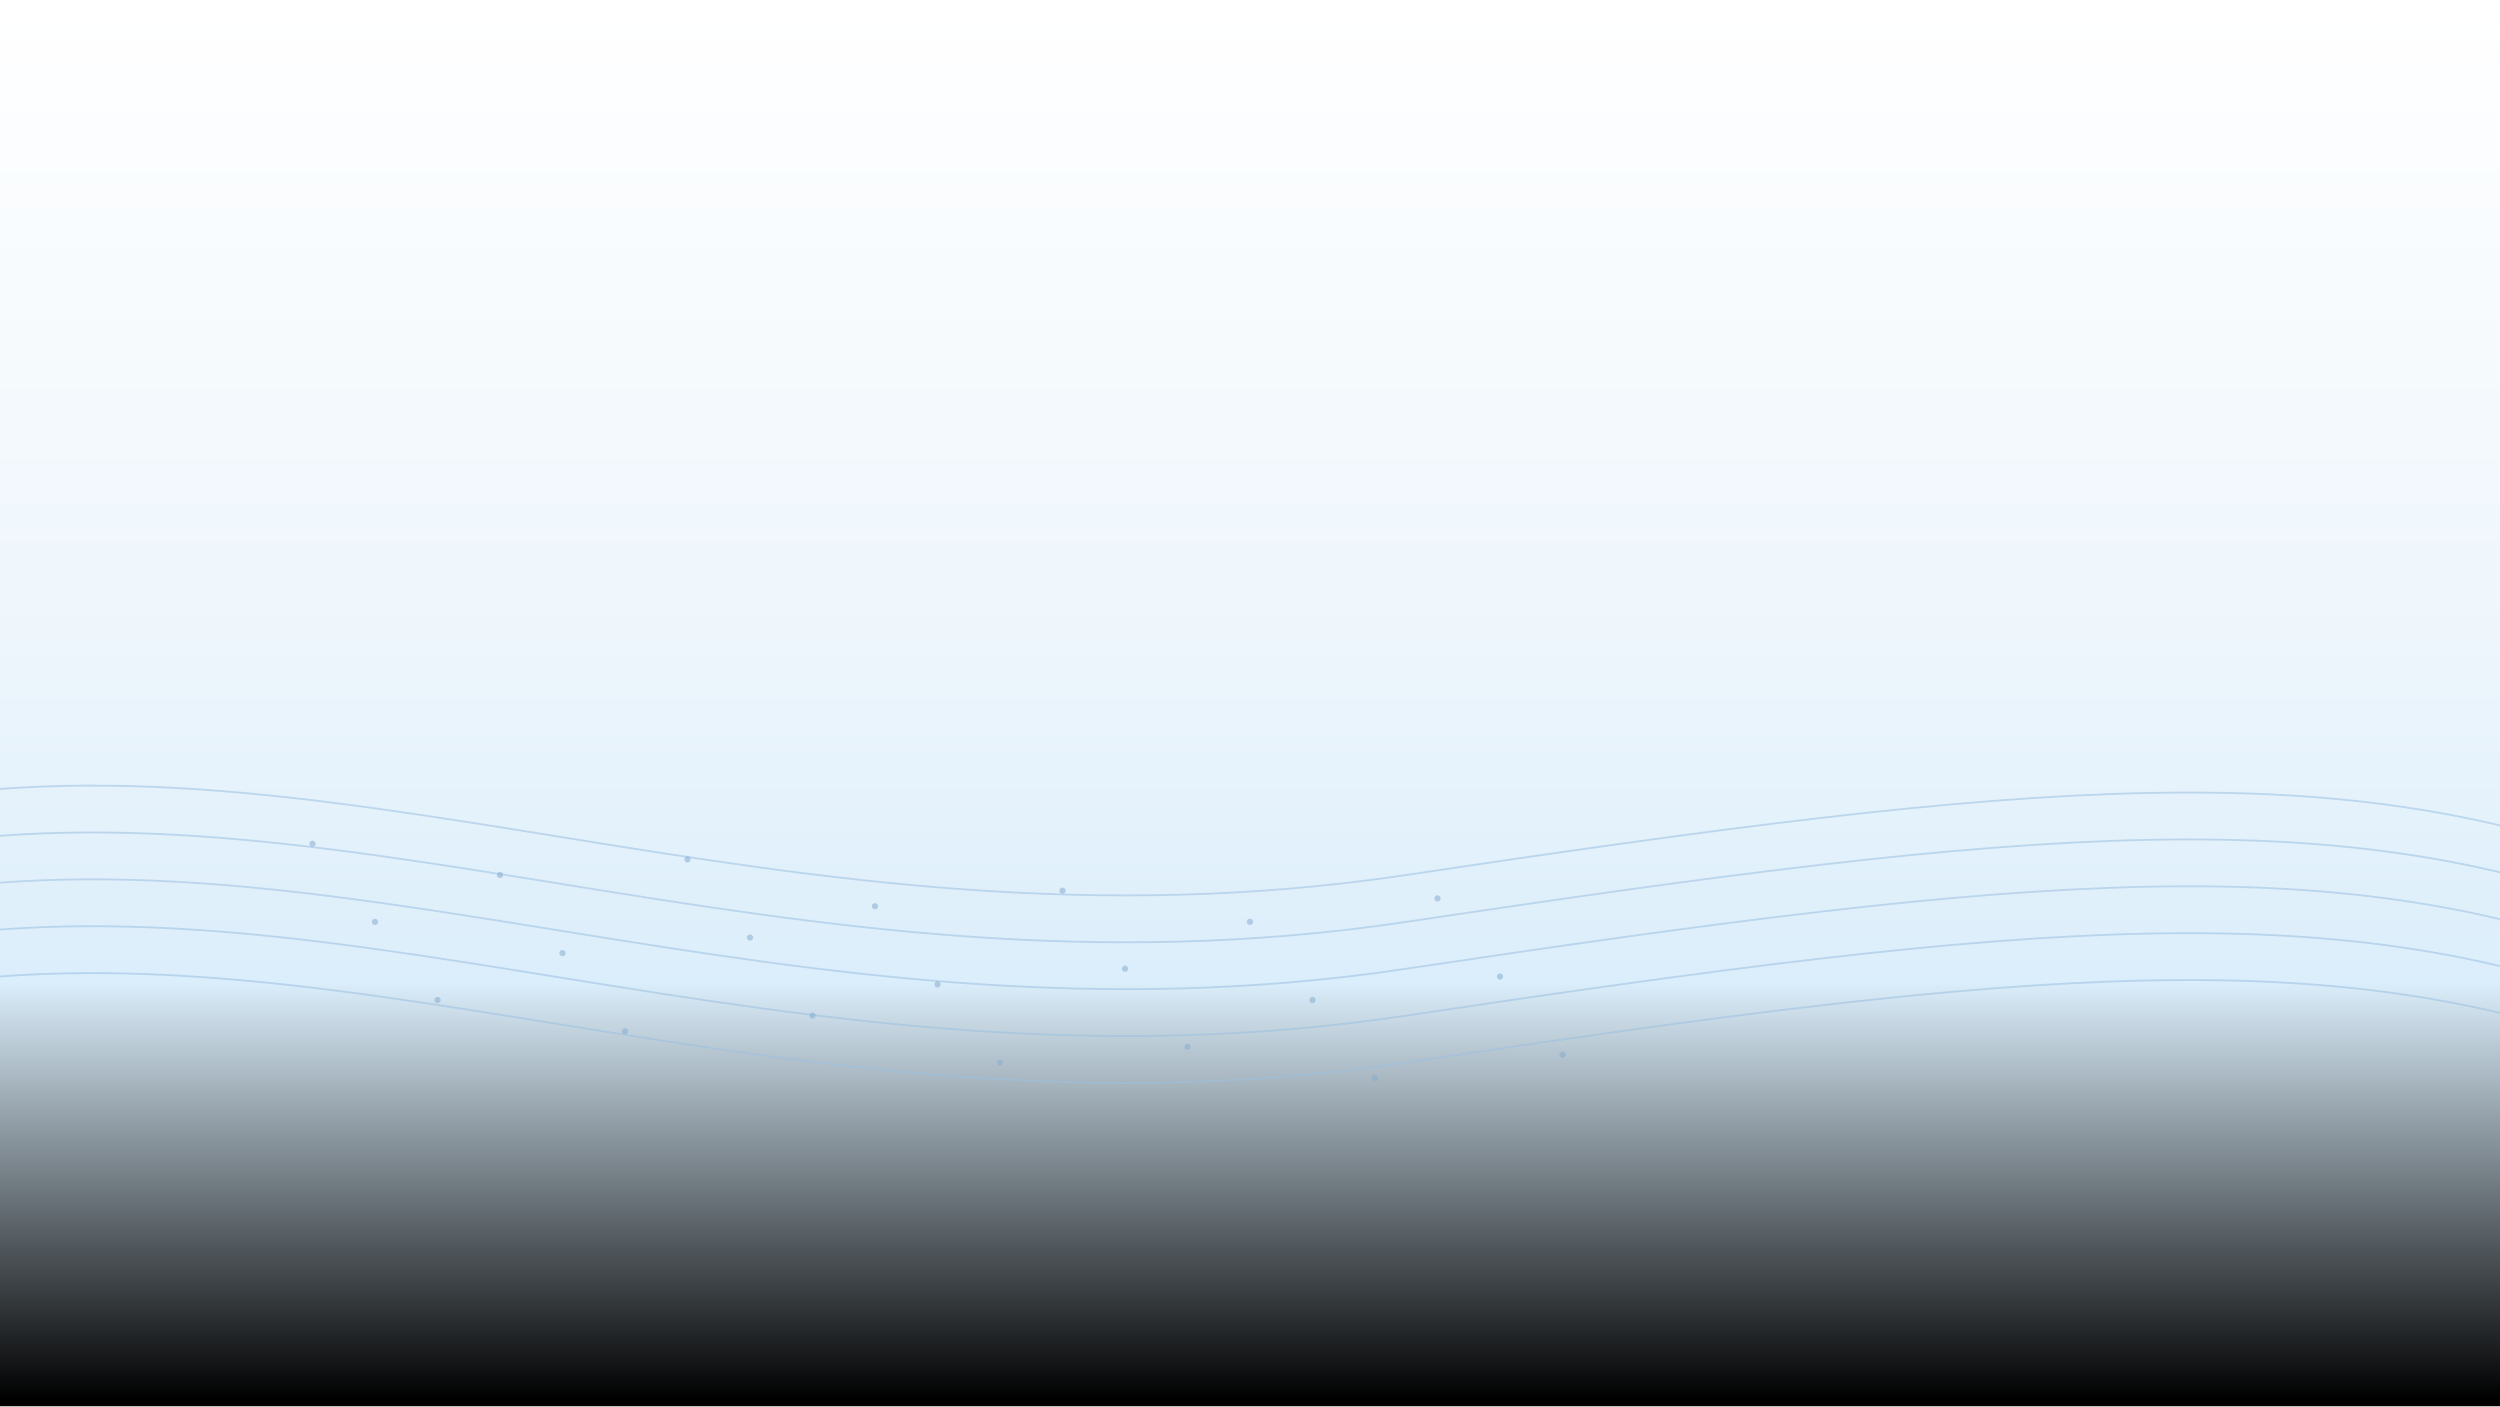
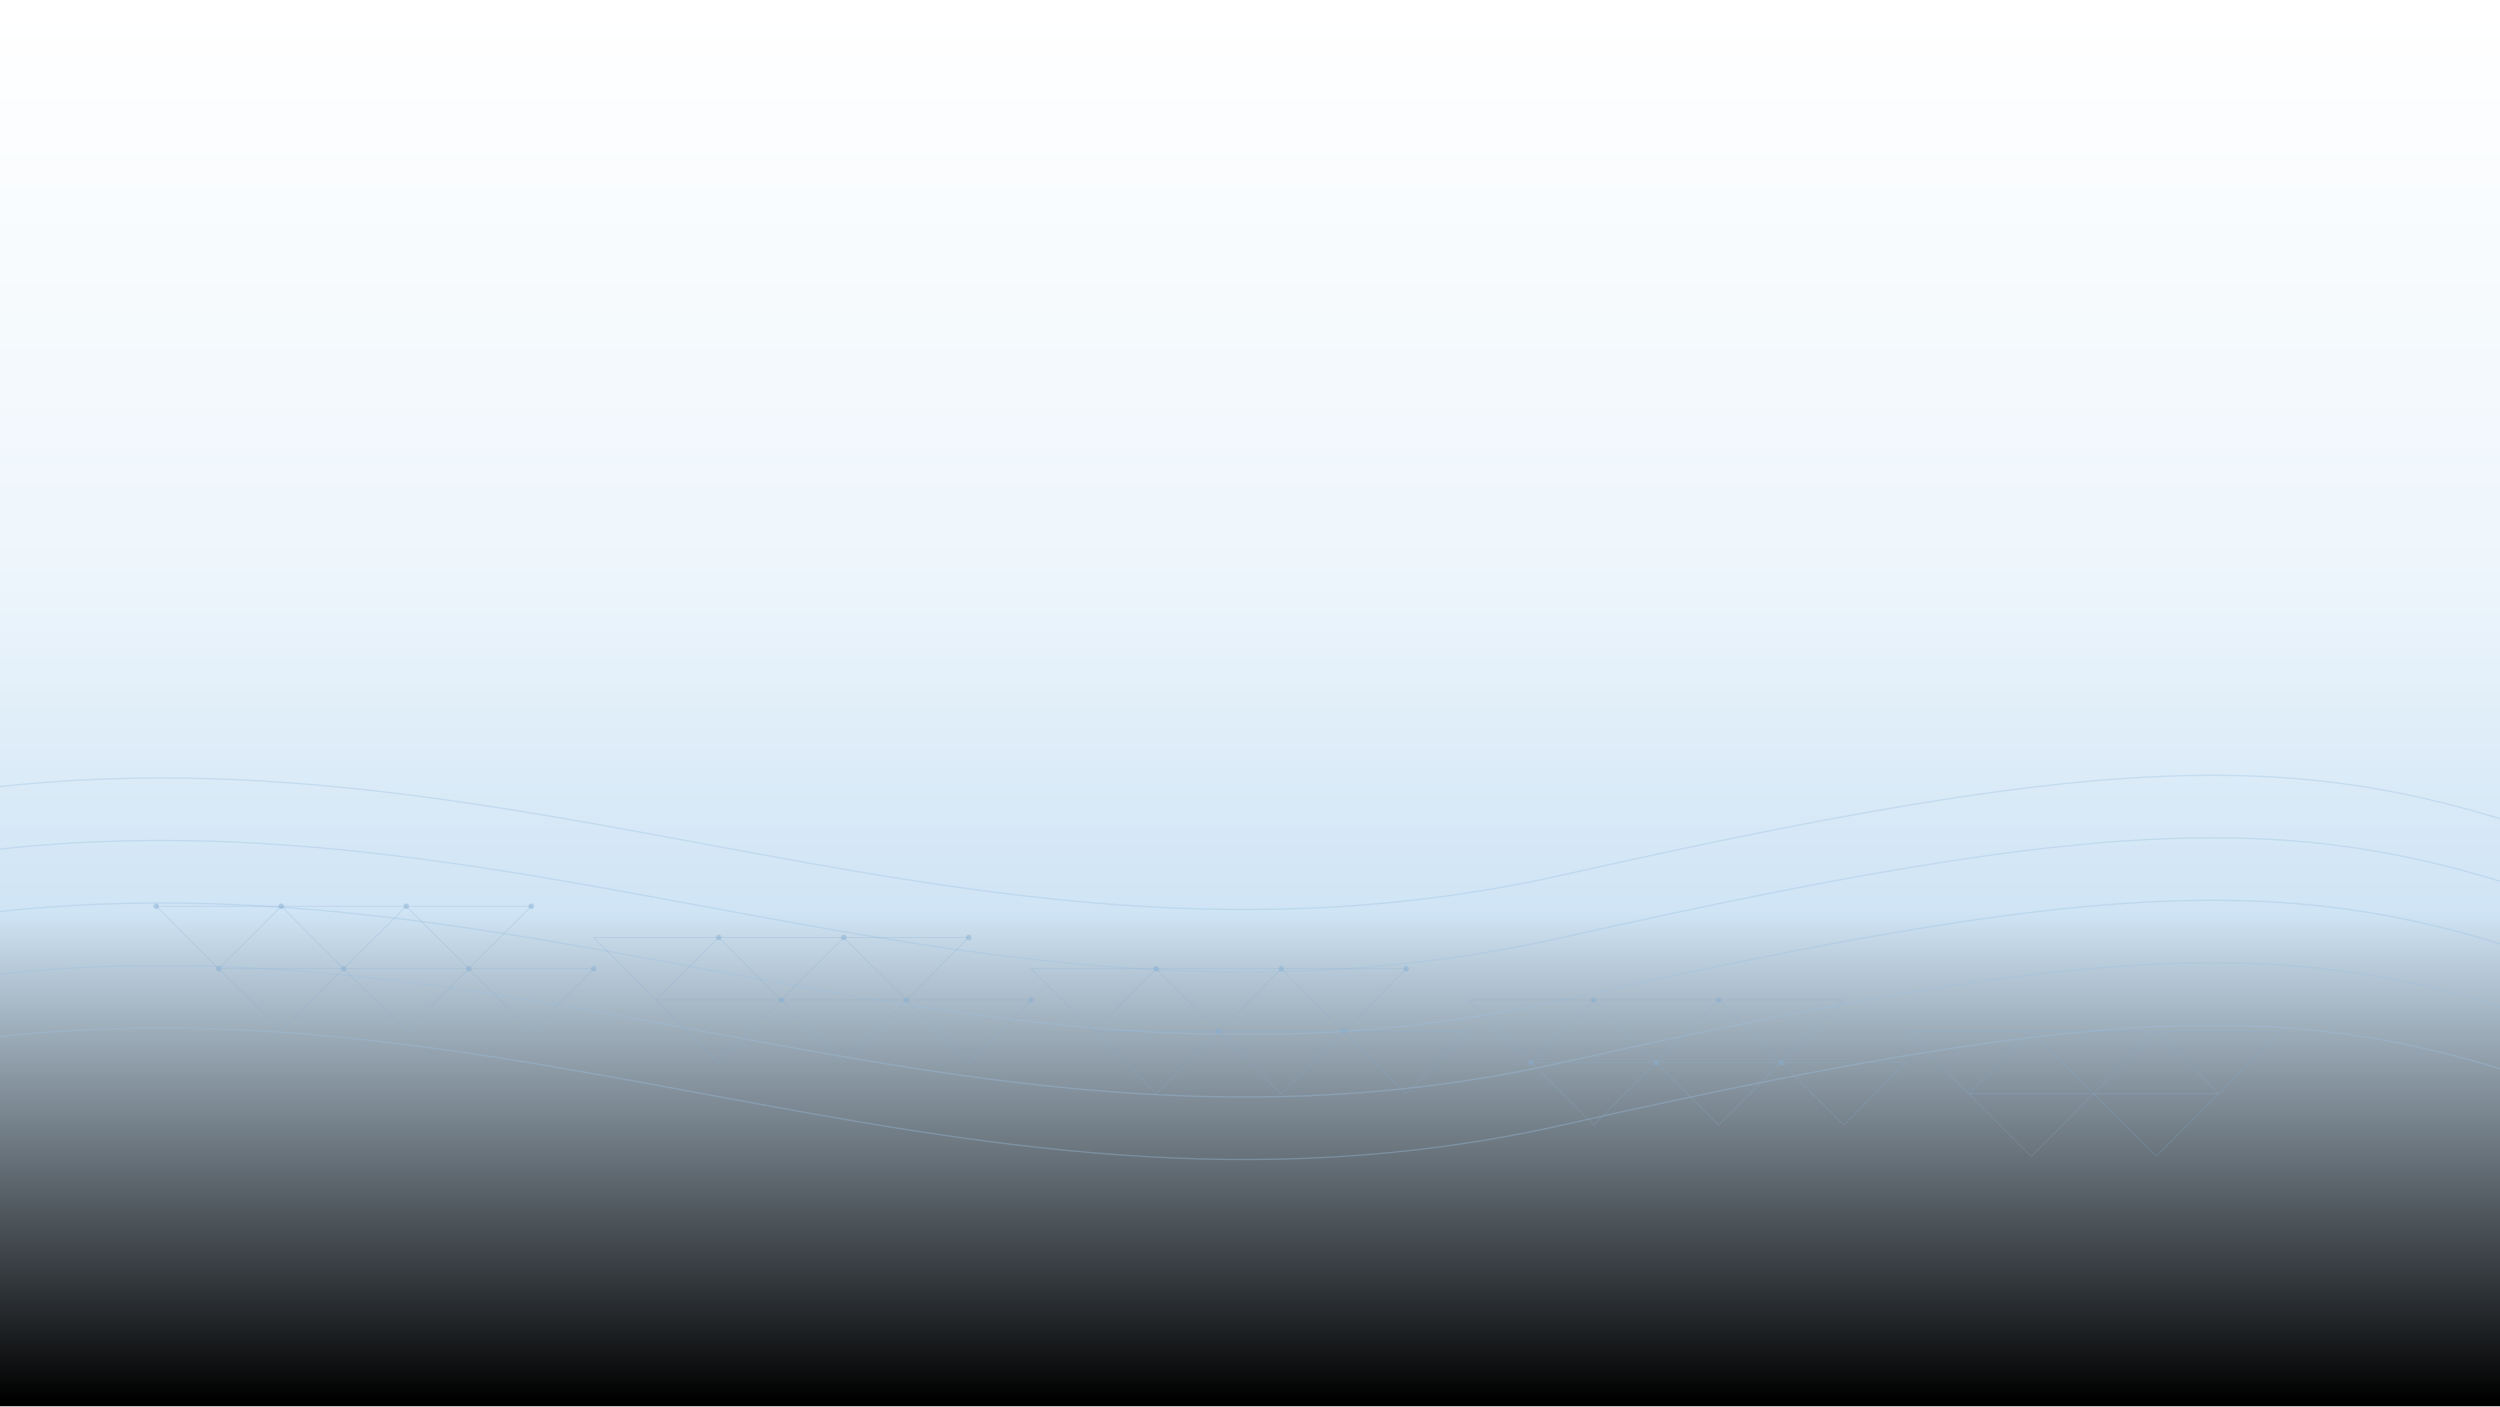
<svg xmlns="http://www.w3.org/2000/svg" width="1600" height="900" viewBox="0 0 1600 900">
  <defs>
    <linearGradient id="bgGrad" x1="0" y1="0" x2="0" y2="1">
      <stop offset="0%" stop-color="#ffffff" />
-       <stop offset="45%" stop-color="#eef6fc" />
-       <stop offset="70%" stop-color="#dbeefb" />
+       <stop offset="40%" stop-color="#eef6fc" />
+       <stop offset="65%" stop-color="#cfe4f5" />
      <stop offset="100%" stop-color="#000000" />
    </linearGradient>
  </defs>
  <rect width="1600" height="900" fill="url(#bgGrad)" />
-   <g fill="none" stroke="#9bbfe0" stroke-width="1.2" opacity="0.55">
-     <path d="M-100 520 C 200 450, 500 620, 900 560 S 1500 480, 1700 560" />
-     <path d="M-100 550 C 200 480, 500 650, 900 590 S 1500 510, 1700 590" />
-     <path d="M-100 580 C 200 510, 500 680, 900 620 S 1500 540, 1700 620" />
-     <path d="M-100 610 C 200 540, 500 710, 900 650 S 1500 570, 1700 650" />
-     <path d="M-100 640 C 200 570, 500 740, 900 680 S 1500 600, 1700 680" />
+   <g fill="none" stroke="#9bbfe0" stroke-width="0.9" opacity="0.35">
+     <path d="M-100 520 C 300 430, 600 650, 1000 560 S 1500 480, 1700 560" />
+     <path d="M-100 560 C 300 470, 600 690, 1000 600 S 1500 520, 1700 600" />
+     <path d="M-100 600 C 300 510, 600 730, 1000 640 S 1500 560, 1700 640" />
+     <path d="M-100 640 C 300 550, 600 770, 1000 680 S 1500 600, 1700 680" />
+     <path d="M-100 680 C 300 590, 600 810, 1000 720 S 1500 640, 1700 720" />
  </g>
-   <g fill="#86add0" opacity="0.55">
-     <circle cx="200" cy="540" r="2" />
-     <circle cx="320" cy="560" r="2" />
-     <circle cx="440" cy="550" r="2" />
-     <circle cx="560" cy="580" r="2" />
-     <circle cx="680" cy="570" r="2" />
-     <circle cx="800" cy="590" r="2" />
-     <circle cx="920" cy="575" r="2" />
-     <circle cx="240" cy="590" r="2" />
-     <circle cx="360" cy="610" r="2" />
-     <circle cx="480" cy="600" r="2" />
-     <circle cx="600" cy="630" r="2" />
-     <circle cx="720" cy="620" r="2" />
-     <circle cx="840" cy="640" r="2" />
-     <circle cx="960" cy="625" r="2" />
-     <circle cx="280" cy="640" r="2" />
-     <circle cx="400" cy="660" r="2" />
-     <circle cx="520" cy="650" r="2" />
-     <circle cx="640" cy="680" r="2" />
-     <circle cx="760" cy="670" r="2" />
-     <circle cx="880" cy="690" r="2" />
-     <circle cx="1000" cy="675" r="2" />
+   <g stroke="#86add0" stroke-width="0.45" opacity="0.35" fill="none">
+     <polygon points="100,580 140,620 180,580" />
+     <polygon points="140,620 180,660 220,620" />
+     <polygon points="180,580 220,620 260,580" />
+     <polygon points="220,620 260,660 300,620" />
+     <polygon points="260,580 300,620 340,580" />
+     <polygon points="300,620 340,660 380,620" />
+     <polygon points="380,600 420,640 460,600" />
+     <polygon points="420,640 460,680 500,640" />
+     <polygon points="460,600 500,640 540,600" />
+     <polygon points="500,640 540,680 580,640" />
+     <polygon points="540,600 580,640 620,600" />
+     <polygon points="580,640 620,680 660,640" />
+     <polygon points="660,620 700,660 740,620" />
+     <polygon points="700,660 740,700 780,660" />
+     <polygon points="740,620 780,660 820,620" />
+     <polygon points="780,660 820,700 860,660" />
+     <polygon points="820,620 860,660 900,620" />
+     <polygon points="860,660 900,700 940,660" />
+     <polygon points="940,640 980,680 1020,640" />
+     <polygon points="980,680 1020,720 1060,680" />
+     <polygon points="1020,640 1060,680 1100,640" />
+     <polygon points="1060,680 1100,720 1140,680" />
+     <polygon points="1100,640 1140,680 1180,640" />
+     <polygon points="1140,680 1180,720 1220,680" />
+     <polygon points="1220,660 1260,700 1300,660" />
+     <polygon points="1260,700 1300,740 1340,700" />
+     <polygon points="1300,660 1340,700 1380,660" />
+     <polygon points="1340,700 1380,740 1420,700" />
+     <polygon points="1380,660 1420,700 1460,660" />
+   </g>
+   <g fill="#86add0" opacity="0.45">
+     <circle cx="100" cy="580" r="1.8" />
+     <circle cx="140" cy="620" r="1.8" />
+     <circle cx="180" cy="580" r="1.8" />
+     <circle cx="220" cy="620" r="1.8" />
+     <circle cx="260" cy="580" r="1.8" />
+     <circle cx="300" cy="620" r="1.8" />
+     <circle cx="340" cy="580" r="1.8" />
+     <circle cx="380" cy="620" r="1.8" />
+     <circle cx="460" cy="600" r="1.8" />
+     <circle cx="500" cy="640" r="1.8" />
+     <circle cx="540" cy="600" r="1.8" />
+     <circle cx="580" cy="640" r="1.8" />
+     <circle cx="620" cy="600" r="1.8" />
+     <circle cx="660" cy="640" r="1.8" />
+     <circle cx="740" cy="620" r="1.8" />
+     <circle cx="780" cy="660" r="1.8" />
+     <circle cx="820" cy="620" r="1.8" />
+     <circle cx="860" cy="660" r="1.8" />
+     <circle cx="900" cy="620" r="1.8" />
+     <circle cx="980" cy="680" r="1.8" />
+     <circle cx="1020" cy="640" r="1.8" />
+     <circle cx="1060" cy="680" r="1.8" />
+     <circle cx="1100" cy="640" r="1.8" />
+     <circle cx="1140" cy="680" r="1.8" />
  </g>
</svg>
